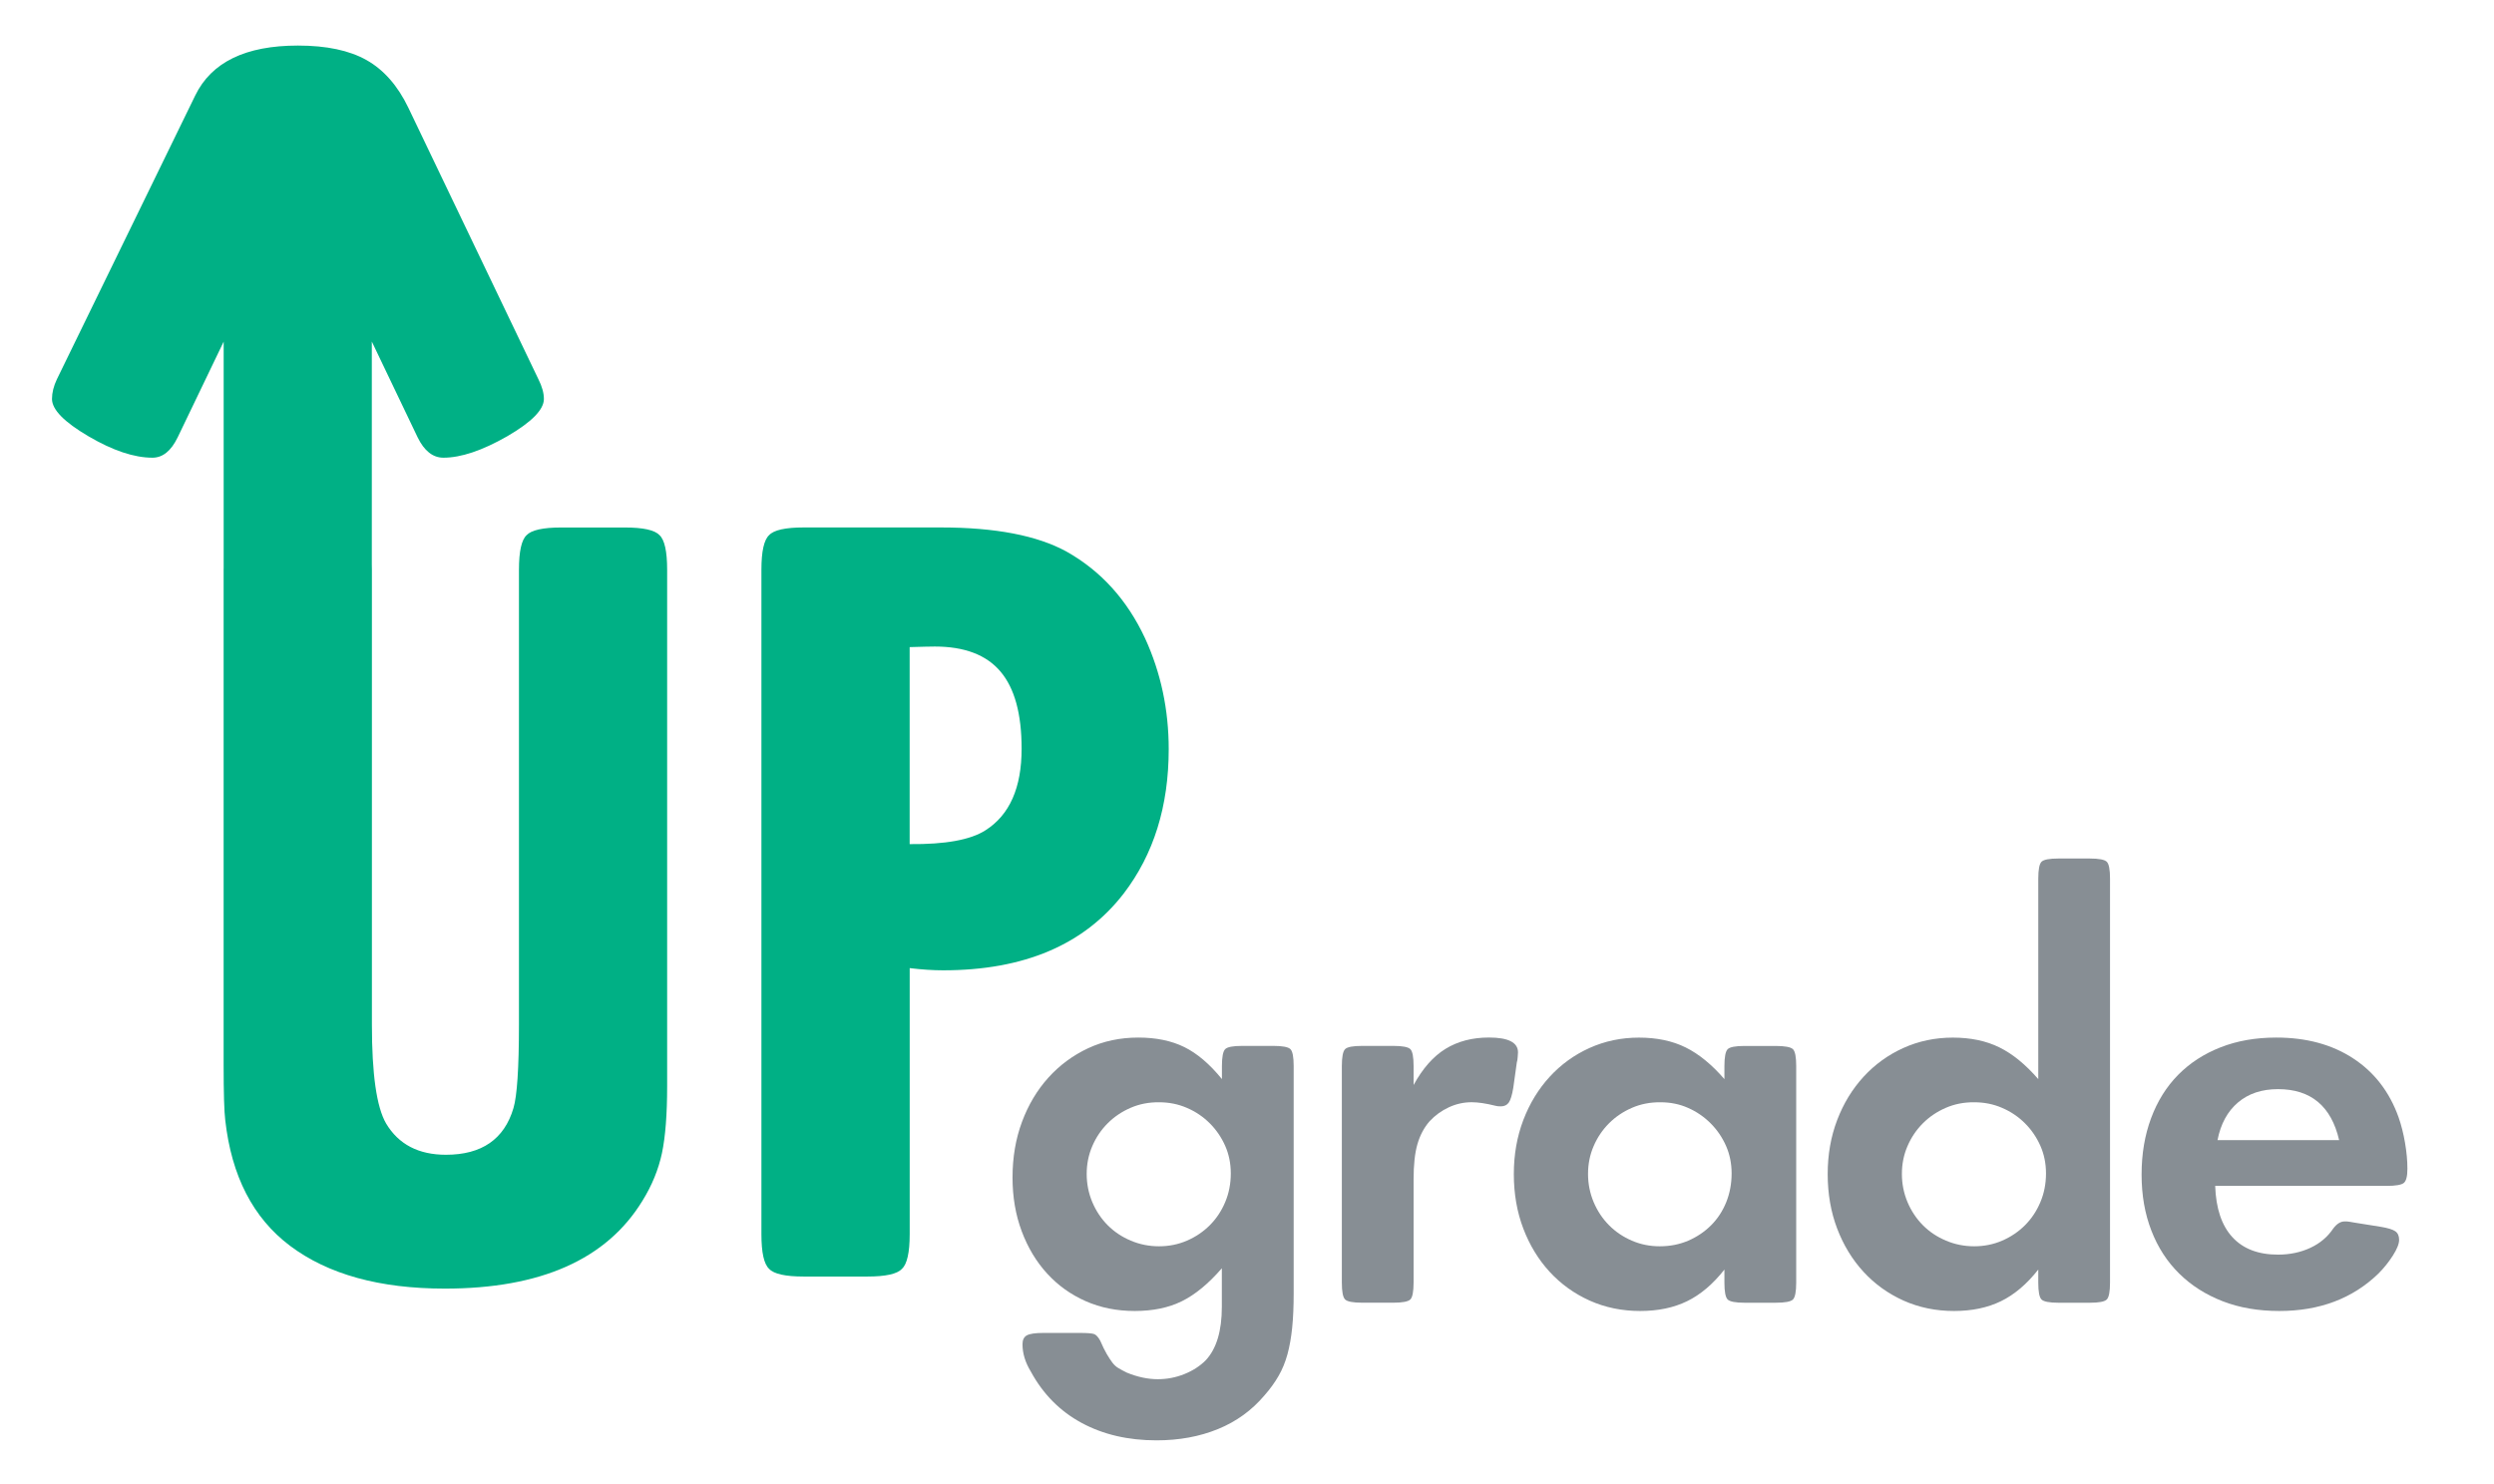
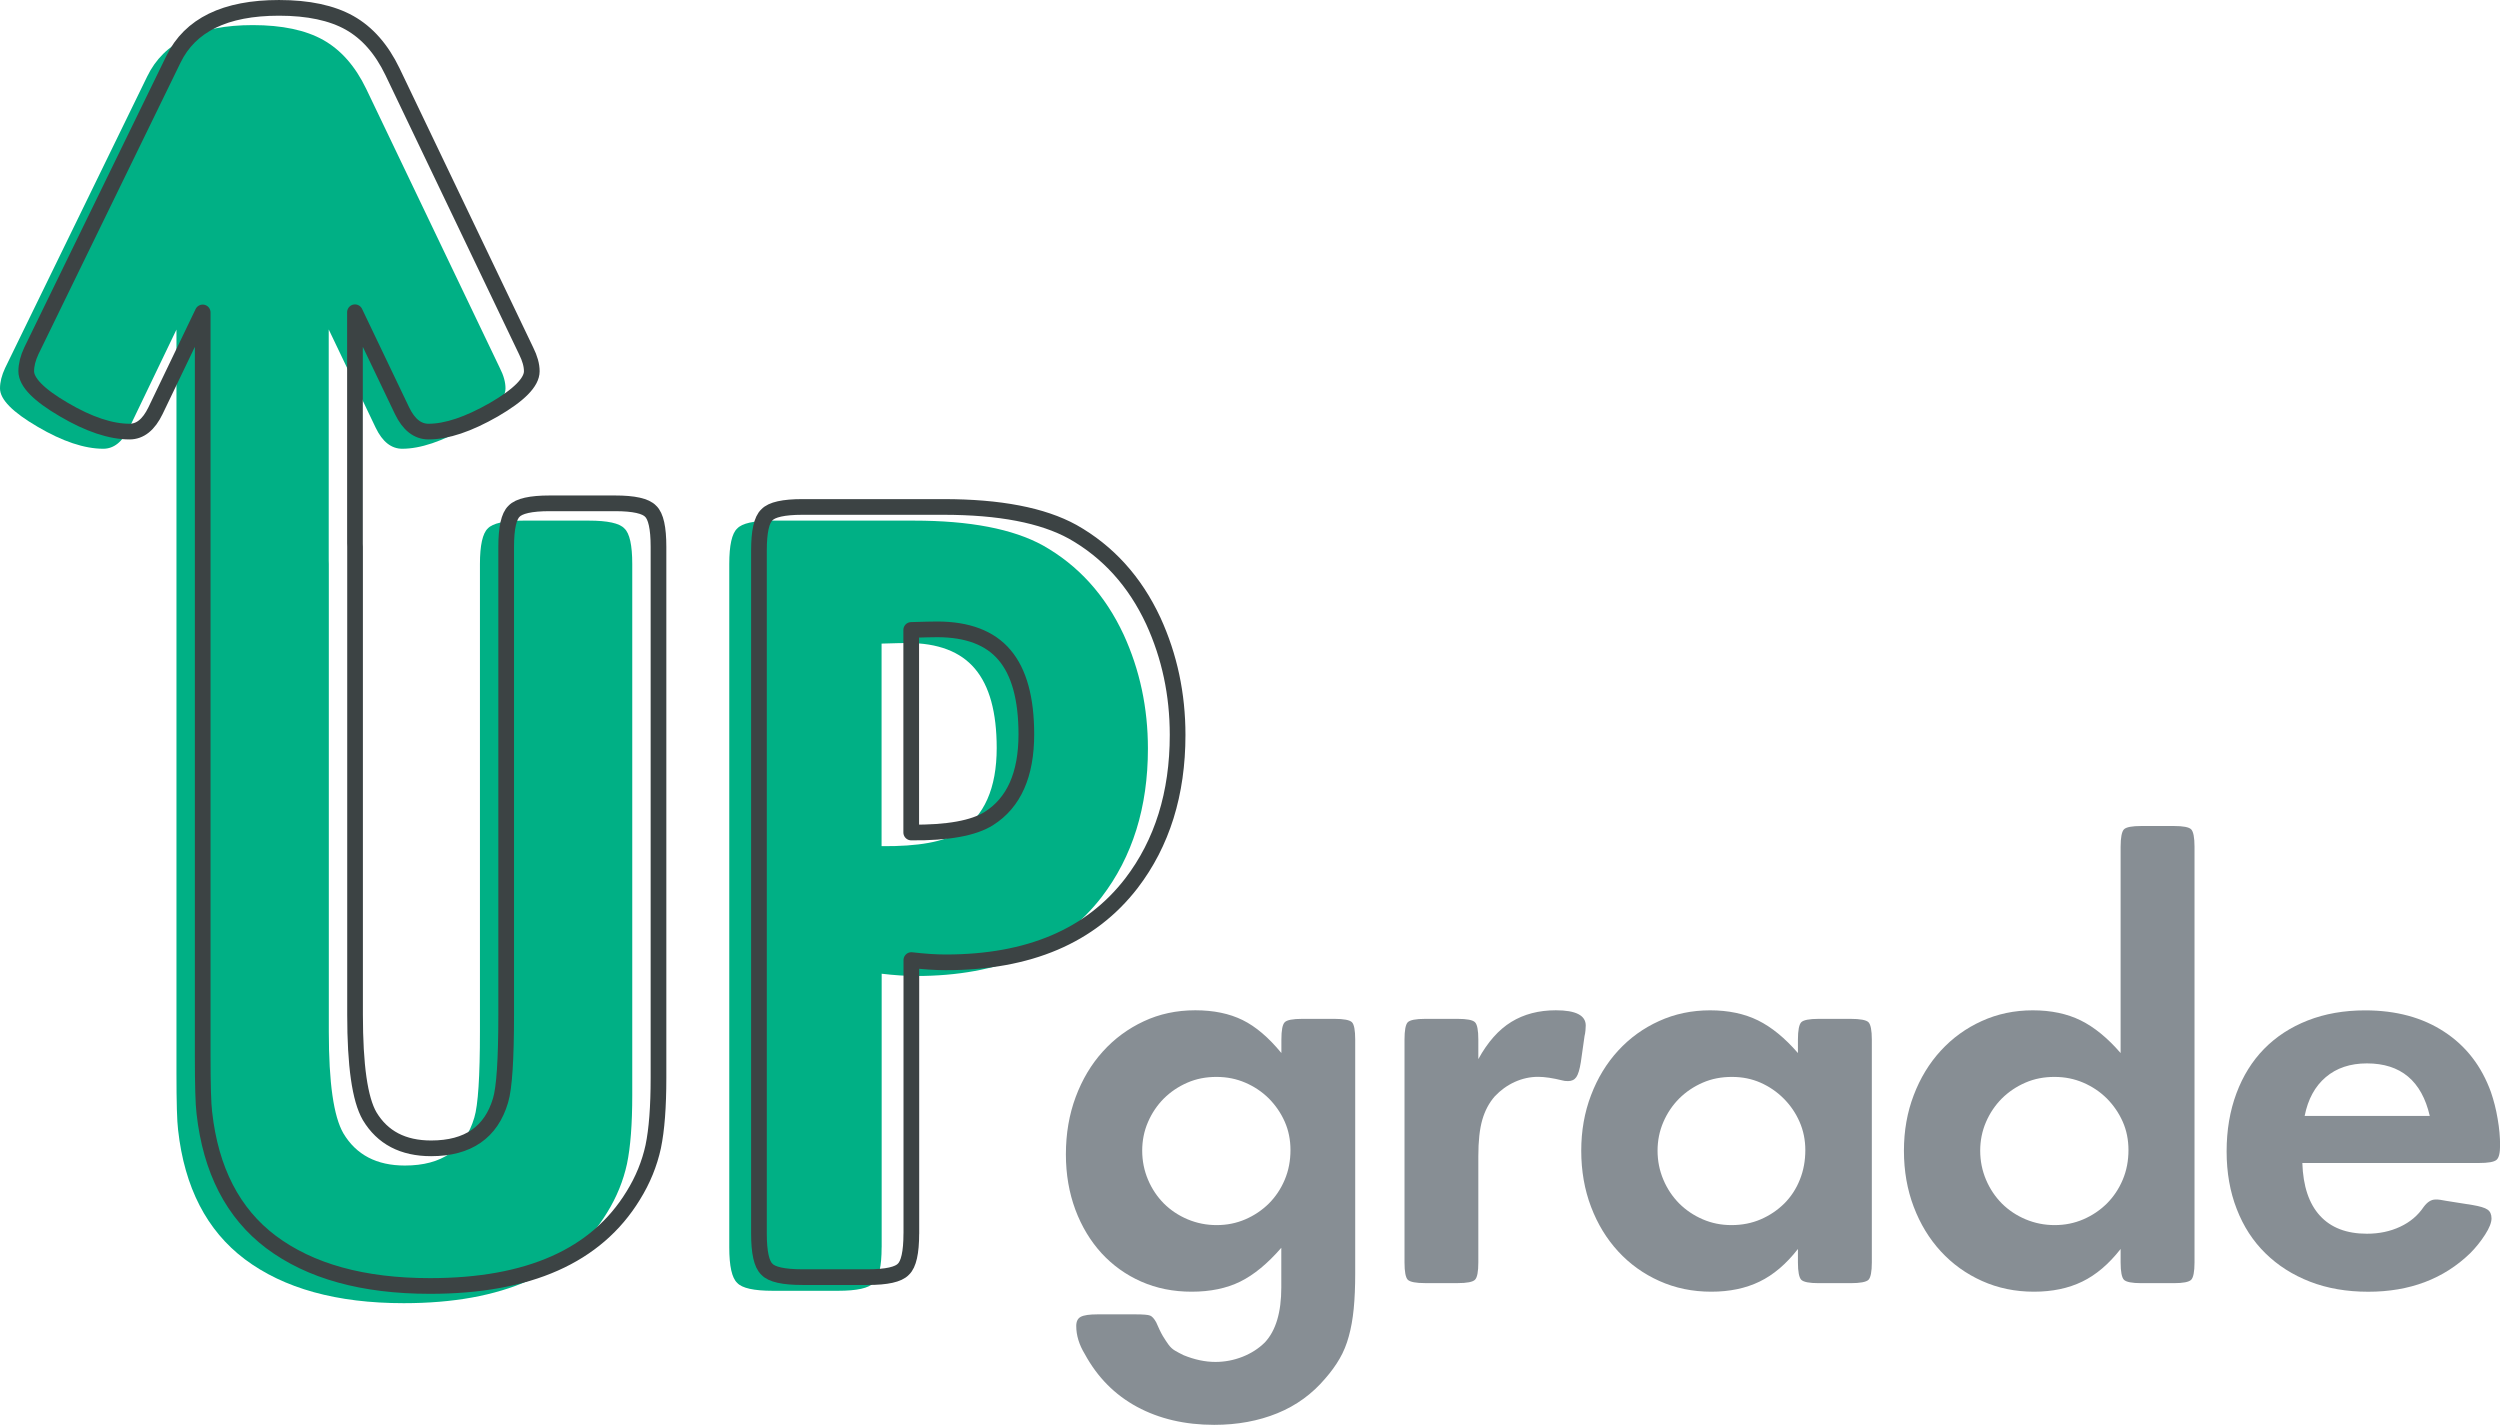
- <svg xmlns="http://www.w3.org/2000/svg" enable-background="new 0 0 568 338" viewBox="0 0 568 338">
-   <g fill="#878e94">
-     <path d="m269.17 296.43c-3.02 1.49-6.6 2.23-10.74 2.23-4.05 0-7.77-.74-11.15-2.23s-6.31-3.58-8.78-6.28c-2.48-2.7-4.41-5.92-5.81-9.66s-2.09-7.82-2.09-12.23c0-4.59.72-8.83 2.16-12.7s3.45-7.23 6.01-10.07c2.57-2.84 5.59-5.07 9.05-6.69 3.47-1.62 7.27-2.43 11.42-2.43 4.05 0 7.54.72 10.47 2.16s5.79 3.87 8.58 7.3v-2.97c0-2.07.25-3.36.74-3.85.5-.5 1.78-.74 3.85-.74h7.16c2.07 0 3.36.25 3.85.74.5.5.74 1.78.74 3.85v51.76c0 2.97-.11 5.59-.34 7.84s-.59 4.28-1.08 6.08c-.5 1.8-1.17 3.45-2.03 4.93-.86 1.49-1.91 2.95-3.18 4.39-2.88 3.42-6.42 5.99-10.61 7.7s-8.85 2.57-13.99 2.57c-6.49 0-12.18-1.33-17.09-3.99s-8.76-6.55-11.55-11.69c-1.26-2.07-1.89-4.14-1.89-6.22 0-.99.34-1.67 1.01-2.03.68-.36 1.91-.54 3.72-.54h8.38c1.71 0 2.79.09 3.24.27s.9.68 1.35 1.49c.54 1.26 1.04 2.27 1.49 3.04s.88 1.42 1.28 1.96c.41.54.88.97 1.42 1.28.54.32 1.17.65 1.89 1.01 2.43.99 4.77 1.49 7.03 1.49 2.07 0 4.08-.38 6.01-1.15 1.94-.77 3.58-1.82 4.93-3.18 2.43-2.61 3.65-6.67 3.65-12.16v-8.78c-3.04 3.51-6.08 6.01-9.1 7.5zm-11.69-44.05c-1.98.86-3.72 2.03-5.2 3.51-1.49 1.49-2.66 3.22-3.51 5.2s-1.28 4.1-1.28 6.35.43 4.39 1.28 6.42c.86 2.03 2.03 3.78 3.51 5.27 1.49 1.49 3.24 2.66 5.27 3.51 2.03.86 4.17 1.28 6.42 1.28s4.37-.43 6.35-1.28c1.98-.86 3.72-2.03 5.2-3.51 1.49-1.49 2.66-3.24 3.51-5.27.86-2.03 1.28-4.21 1.28-6.55 0-2.25-.43-4.35-1.28-6.28-.86-1.94-2.03-3.65-3.51-5.13-1.49-1.49-3.22-2.66-5.2-3.51-1.98-.86-4.1-1.28-6.35-1.28-2.35-.02-4.51.41-6.49 1.27z" />
-     <path d="m329.23 238.93c2.79-1.71 6.08-2.57 9.87-2.57 4.41 0 6.62 1.13 6.62 3.38 0 .18-.02.54-.07 1.08-.04.54-.11.95-.2 1.22l-.81 5.81c-.27 1.62-.61 2.73-1.01 3.31-.41.59-1.01.88-1.82.88-.54 0-.95-.04-1.22-.13-2.16-.54-3.96-.81-5.41-.81-1.8 0-3.54.38-5.2 1.15-1.67.77-3.13 1.83-4.39 3.18-1.26 1.44-2.18 3.18-2.77 5.2-.59 2.03-.88 4.71-.88 8.04v23.51c0 2.07-.25 3.36-.74 3.85s-1.78.74-3.85.74h-7.16c-2.07 0-3.36-.25-3.85-.74-.5-.5-.74-1.78-.74-3.85v-49.32c0-2.07.25-3.36.74-3.85.5-.5 1.78-.74 3.85-.74h7.16c2.07 0 3.36.25 3.85.74.5.5.74 1.78.74 3.85v4.32c2.07-3.79 4.5-6.54 7.29-8.25z" />
-     <path d="m384.23 296.43c-3.06 1.49-6.62 2.23-10.68 2.23-4.14 0-7.97-.79-11.49-2.36-3.51-1.58-6.55-3.76-9.12-6.55s-4.57-6.08-6.01-9.86-2.16-7.93-2.16-12.43c0-4.42.72-8.51 2.16-12.3 1.44-3.78 3.45-7.07 6.01-9.86s5.58-4.98 9.05-6.55 7.23-2.37 11.28-2.37 7.59.74 10.61 2.23 5.97 3.9 8.85 7.23v-2.97c0-2.07.25-3.36.74-3.85.5-.5 1.78-.74 3.85-.74h7.03c2.16 0 3.49.25 3.99.74.5.5.74 1.78.74 3.85v49.32c0 2.07-.25 3.36-.74 3.85-.5.5-1.83.74-3.99.74h-7.03c-2.07 0-3.36-.25-3.85-.74-.5-.5-.74-1.78-.74-3.85v-2.97c-2.6 3.31-5.44 5.72-8.5 7.21zm-12.57-44.05c-1.98.86-3.72 2.03-5.2 3.51-1.49 1.49-2.66 3.22-3.51 5.2-.86 1.98-1.28 4.1-1.28 6.35s.43 4.39 1.28 6.42c.86 2.03 2.03 3.78 3.51 5.27s3.22 2.66 5.2 3.51c1.98.86 4.1 1.28 6.35 1.28 2.34 0 4.5-.43 6.49-1.28 1.98-.86 3.72-2.03 5.2-3.51s2.63-3.24 3.45-5.27c.81-2.03 1.22-4.21 1.22-6.55 0-2.25-.43-4.35-1.28-6.28-.86-1.94-2.03-3.65-3.51-5.13-1.49-1.49-3.2-2.66-5.13-3.51-1.94-.86-4.03-1.28-6.28-1.28-2.36-.02-4.53.41-6.51 1.27z" />
-     <path d="m455.71 296.43c-3.06 1.49-6.62 2.23-10.68 2.23-4.14 0-7.97-.79-11.49-2.36-3.51-1.58-6.55-3.76-9.12-6.55s-4.57-6.08-6.01-9.86-2.16-7.93-2.16-12.43c0-4.42.72-8.51 2.16-12.3 1.44-3.78 3.45-7.07 6.01-9.86s5.58-4.98 9.05-6.55 7.23-2.37 11.28-2.37 7.59.74 10.61 2.23 5.97 3.9 8.85 7.23v-45.67c0-2.07.25-3.36.74-3.85.5-.5 1.78-.74 3.85-.74h7.16c2.07 0 3.36.25 3.85.74.5.5.74 1.78.74 3.85v92.02c0 2.07-.25 3.36-.74 3.85-.5.5-1.78.74-3.85.74h-7.16c-2.07 0-3.36-.25-3.85-.74-.5-.5-.74-1.78-.74-3.85v-2.97c-2.6 3.31-5.44 5.72-8.5 7.21zm-12.57-44.05c-1.98.86-3.72 2.03-5.2 3.51-1.49 1.49-2.66 3.22-3.51 5.2-.86 1.98-1.28 4.1-1.28 6.35s.43 4.39 1.28 6.42c.86 2.03 2.03 3.78 3.51 5.27s3.24 2.66 5.27 3.51c2.03.86 4.17 1.28 6.42 1.28s4.37-.43 6.35-1.28c1.98-.86 3.72-2.03 5.2-3.51s2.66-3.24 3.51-5.27c.86-2.03 1.28-4.21 1.28-6.55 0-2.25-.43-4.35-1.28-6.28-.86-1.94-2.03-3.65-3.51-5.13-1.49-1.49-3.22-2.66-5.2-3.51-1.98-.86-4.1-1.28-6.35-1.28-2.34-.02-4.51.41-6.49 1.27z" />
-     <path d="m508.41 281.83c2.43 2.66 5.9 3.99 10.4 3.99 2.7 0 5.16-.52 7.37-1.55s3.94-2.5 5.2-4.39c.81-1.08 1.67-1.62 2.57-1.62h.54c.18 0 .77.09 1.76.27l5.95.95c1.62.27 2.73.61 3.31 1.01.59.41.88 1.06.88 1.96s-.47 2.09-1.42 3.58-2.05 2.86-3.31 4.12c-5.86 5.67-13.38 8.51-22.57 8.51-4.77 0-9.08-.74-12.91-2.23s-7.12-3.58-9.86-6.28c-2.75-2.7-4.87-5.97-6.35-9.8-1.49-3.83-2.23-8.08-2.23-12.77s.72-8.96 2.16-12.84c1.44-3.87 3.49-7.16 6.15-9.86s5.88-4.8 9.66-6.28c3.78-1.49 8.02-2.23 12.7-2.23 6.85 0 12.68 1.58 17.5 4.73s8.27 7.61 10.34 13.38c.63 1.8 1.13 3.76 1.49 5.88s.54 4.08.54 5.88c0 1.71-.27 2.79-.81 3.24s-1.85.68-3.92.68h-39.05c.17 5.12 1.48 9.02 3.91 11.67zm10.4-33.71c-3.69 0-6.73 1.01-9.12 3.04s-3.94 4.89-4.66 8.58h27.7c-1.8-7.75-6.44-11.62-13.92-11.62z" />
+ <svg xmlns="http://www.w3.org/2000/svg" version="1.1" id="Layer_1" x="0px" y="0px" viewBox="0 0 550.69 313.84" style="enable-background:new 0 0 550.69 313.84;" xml:space="preserve">
+   <style type="text/css">
+ 	.st0{fill:#878E94;}
+ 	.st1{fill:#00B085;}
+ 	.st2{fill:none;stroke:#3C4344;stroke-width:3.456;stroke-linecap:round;stroke-linejoin:round;stroke-miterlimit:10;}
+ </style>
+   <g>
+     <g>
+       <g>
+         <path class="st0" d="M273.19,282.31c-3.01,1.48-6.58,2.22-10.71,2.22c-4.03,0-7.71-0.74-11.08-2.22     c-3.36-1.48-6.28-3.57-8.75-6.25c-2.45-2.69-4.39-5.89-5.78-9.61c-1.38-3.73-2.08-7.78-2.08-12.17c0-4.57,0.72-8.78,2.16-12.64     s3.42-7.19,5.98-10.02c2.55-2.83,5.56-5.04,9.01-6.65c3.44-1.62,7.23-2.43,11.36-2.43c4.03,0,7.51,0.72,10.43,2.16     c2.9,1.43,5.74,3.86,8.53,7.26V229c0-2.06,0.24-3.34,0.74-3.83c0.48-0.49,1.77-0.74,3.83-0.74h7.12c2.06,0,3.35,0.25,3.85,0.74     c0.48,0.49,0.72,1.77,0.72,3.83v51.5c0,2.96-0.11,5.56-0.33,7.8s-0.58,4.26-1.08,6.05c-0.48,1.79-1.15,3.43-2.01,4.91     c-0.85,1.48-1.91,2.94-3.16,4.37c-2.88,3.41-6.39,5.97-10.56,7.67c-4.16,1.7-8.81,2.56-13.92,2.56c-6.45,0-12.12-1.33-17.01-3.97     c-4.89-2.65-8.72-6.52-11.5-11.63c-1.25-2.05-1.88-4.12-1.88-6.18c0-0.99,0.33-1.66,1-2.02c0.69-0.36,1.91-0.54,3.7-0.54h8.34     c1.71,0,2.77,0.09,3.23,0.27c0.45,0.18,0.89,0.67,1.34,1.48c0.54,1.25,1.02,2.27,1.47,3.03c0.46,0.76,0.89,1.4,1.28,1.94     c0.41,0.54,0.87,0.97,1.41,1.28c0.54,0.32,1.17,0.65,1.88,1c2.43,0.99,4.76,1.48,7.01,1.48c2.06,0,4.05-0.38,5.98-1.14     c1.91-0.76,3.55-1.81,4.91-3.16c2.42-2.59,3.62-6.63,3.62-12.1v-8.74C279.21,278.35,276.18,280.84,273.19,282.31z M261.56,238.48     c-1.97,0.85-3.7,2.02-5.19,3.49c-1.47,1.48-2.64,3.21-3.49,5.18c-0.86,1.97-1.28,4.08-1.28,6.32s0.43,4.38,1.28,6.39     c0.85,2.02,2.03,3.76,3.49,5.24c1.49,1.48,3.23,2.64,5.24,3.49c2.03,0.85,4.16,1.27,6.39,1.27c2.25,0,4.35-0.42,6.32-1.27     c1.97-0.85,3.7-2.02,5.19-3.49c1.47-1.48,2.64-3.22,3.49-5.24s1.26-4.19,1.26-6.52c0-2.24-0.41-4.33-1.26-6.25     c-0.85-1.92-2.03-3.63-3.49-5.11c-1.49-1.48-3.22-2.64-5.19-3.49s-4.07-1.27-6.32-1.27     C265.68,237.21,263.53,237.62,261.56,238.48z" />
+         <path class="st0" d="M332.91,225.1c2.77-1.7,6.04-2.56,9.81-2.56c4.39,0,6.58,1.12,6.58,3.36c0,0.18-0.02,0.54-0.06,1.08     c-0.06,0.54-0.11,0.94-0.2,1.21l-0.82,5.78c-0.26,1.62-0.59,2.71-1,3.3c-0.41,0.58-1,0.87-1.82,0.87c-0.54,0-0.93-0.05-1.21-0.14     c-2.14-0.53-3.94-0.8-5.37-0.8c-1.8,0-3.51,0.38-5.19,1.14c-1.65,0.76-3.1,1.81-4.37,3.16c-1.25,1.43-2.17,3.16-2.75,5.18     c-0.58,2.02-0.87,4.68-0.87,8v23.39c0,2.06-0.24,3.34-0.74,3.83c-0.48,0.49-1.77,0.74-3.83,0.74h-7.12     c-2.06,0-3.35-0.25-3.85-0.74c-0.48-0.49-0.72-1.77-0.72-3.83V229c0-2.06,0.24-3.34,0.72-3.83c0.5-0.49,1.78-0.74,3.85-0.74h7.12     c2.06,0,3.35,0.25,3.83,0.74c0.5,0.49,0.74,1.77,0.74,3.83v4.3C327.7,229.54,330.12,226.81,332.91,225.1z" />
+         <path class="st0" d="M387.58,282.31c-3.05,1.48-6.6,2.22-10.63,2.22c-4.13,0-7.94-0.79-11.43-2.36     c-3.49-1.56-6.52-3.74-9.07-6.51c-2.56-2.78-4.55-6.05-5.98-9.82c-1.43-3.76-2.16-7.88-2.16-12.37c0-4.39,0.72-8.47,2.16-12.23     c1.43-3.76,3.42-7.04,5.98-9.82c2.55-2.78,5.56-4.95,9.01-6.51c3.44-1.57,7.19-2.36,11.23-2.36s7.55,0.74,10.56,2.22     c2.99,1.48,5.93,3.88,8.79,7.19V229c0-2.06,0.26-3.34,0.74-3.83c0.5-0.49,1.77-0.74,3.83-0.74h7.01c2.14,0,3.46,0.25,3.96,0.74     c0.48,0.49,0.74,1.77,0.74,3.83v49.08c0,2.06-0.26,3.34-0.74,3.83c-0.5,0.49-1.82,0.74-3.96,0.74h-7.01     c-2.06,0-3.33-0.25-3.83-0.74c-0.48-0.49-0.74-1.77-0.74-3.83v-2.96C393.46,278.44,390.63,280.84,387.58,282.31z M375.08,238.48     c-1.97,0.85-3.7,2.02-5.19,3.49c-1.47,1.48-2.64,3.21-3.49,5.18c-0.85,1.97-1.28,4.08-1.28,6.32s0.43,4.38,1.28,6.39     c0.85,2.02,2.03,3.76,3.49,5.24c1.49,1.48,3.22,2.64,5.19,3.49c1.97,0.85,4.07,1.27,6.32,1.27c2.32,0,4.48-0.42,6.45-1.27     c1.97-0.85,3.7-2.02,5.19-3.49c1.47-1.48,2.62-3.22,3.42-5.24c0.82-2.02,1.21-4.19,1.21-6.52c0-2.24-0.43-4.33-1.28-6.25     c-0.84-1.92-2.01-3.63-3.49-5.11c-1.47-1.48-3.18-2.64-5.09-3.49c-1.93-0.85-4.01-1.27-6.26-1.27     C379.2,237.21,377.05,237.62,375.08,238.48z" />
+         <path class="st0" d="M458.66,282.31c-3.05,1.48-6.6,2.22-10.63,2.22c-4.13,0-7.94-0.79-11.43-2.36     c-3.49-1.56-6.52-3.74-9.07-6.51c-2.56-2.78-4.55-6.05-5.98-9.82c-1.43-3.76-2.16-7.88-2.16-12.37c0-4.39,0.72-8.47,2.16-12.23     c1.43-3.76,3.42-7.04,5.98-9.82c2.55-2.78,5.56-4.95,9.01-6.51c3.44-1.57,7.19-2.36,11.23-2.36s7.55,0.74,10.56,2.22     c2.99,1.48,5.93,3.88,8.79,7.19v-45.44c0-2.06,0.26-3.34,0.74-3.84c0.5-0.49,1.77-0.73,3.83-0.73h7.14     c2.06,0,3.33,0.24,3.83,0.73c0.48,0.5,0.74,1.77,0.74,3.84v91.56c0,2.06-0.26,3.34-0.74,3.83c-0.5,0.49-1.77,0.74-3.83,0.74     h-7.14c-2.06,0-3.33-0.25-3.83-0.74c-0.48-0.49-0.74-1.77-0.74-3.83v-2.96C464.53,278.44,461.7,280.84,458.66,282.31z      M446.15,238.48c-1.97,0.85-3.7,2.02-5.19,3.49c-1.47,1.48-2.64,3.21-3.49,5.18c-0.85,1.97-1.28,4.08-1.28,6.32     s0.43,4.38,1.28,6.39s2.03,3.76,3.49,5.24c1.49,1.48,3.23,2.64,5.24,3.49c2.03,0.85,4.16,1.27,6.39,1.27     c2.25,0,4.35-0.42,6.32-1.27c1.97-0.85,3.7-2.02,5.19-3.49c1.47-1.48,2.64-3.22,3.49-5.24c0.85-2.02,1.26-4.19,1.26-6.52     c0-2.24-0.41-4.33-1.26-6.25c-0.85-1.92-2.03-3.63-3.49-5.11c-1.49-1.48-3.22-2.64-5.19-3.49c-1.97-0.85-4.07-1.27-6.32-1.27     C450.27,237.21,448.12,237.62,446.15,238.48z" />
+         <path class="st0" d="M511.03,267.79c2.42,2.65,5.87,3.97,10.35,3.97c2.69,0,5.13-0.51,7.32-1.54c2.21-1.03,3.92-2.49,5.19-4.38     c0.8-1.07,1.65-1.61,2.55-1.61h0.54c0.19,0,0.76,0.08,1.75,0.27l5.93,0.94c1.6,0.27,2.71,0.6,3.29,1.01     c0.58,0.4,0.87,1.05,0.87,1.94c0,0.9-0.46,2.09-1.41,3.57c-0.95,1.48-2.04,2.84-3.29,4.1c-5.84,5.65-13.31,8.48-22.45,8.48     c-4.76,0-9.03-0.74-12.84-2.22c-3.81-1.48-7.08-3.57-9.81-6.25c-2.75-2.69-4.85-5.94-6.32-9.75c-1.49-3.81-2.23-8.05-2.23-12.7     c0-4.66,0.72-8.92,2.16-12.78s3.48-7.13,6.11-9.81c2.64-2.69,5.85-4.78,9.61-6.25c3.77-1.48,7.99-2.22,12.64-2.22     c6.82,0,12.62,1.57,17.41,4.71c4.8,3.13,8.23,7.57,10.3,13.31c0.61,1.79,1.12,3.74,1.47,5.85c0.37,2.1,0.54,4.05,0.54,5.85     c0,1.7-0.26,2.78-0.8,3.22c-0.54,0.46-1.84,0.68-3.9,0.68h-38.86C507.31,261.27,508.61,265.15,511.03,267.79z M521.38,234.24     c-3.68,0-6.69,1.01-9.07,3.03c-2.38,2.02-3.92,4.86-4.65,8.54h27.56C533.44,238.1,528.82,234.24,521.38,234.24z" />
+       </g>
+     </g>
+     <path class="st1" d="M139.27,124.24V241.2c0,6.38-0.38,11.44-1.16,15.17c-0.81,3.72-2.26,7.33-4.42,10.8   c-8.11,13.26-23.04,19.89-44.74,19.89c-14.76,0-26.42-3.23-35.05-9.7c-8.36-6.31-13.26-15.8-14.67-28.46   c-0.24-1.9-0.36-6.08-0.36-12.56V72.6l-10.4,21.65c-1.49,3.08-3.39,4.6-5.72,4.6c-4.13,0-8.97-1.61-14.46-4.84   C2.75,90.78,0,87.97,0,85.56c0-1.4,0.38-2.9,1.12-4.48l31.31-64.25c3.66-7.55,11.39-11.3,23.24-11.3c6.46,0,11.63,1.09,15.54,3.28   c3.89,2.19,7.05,5.77,9.45,10.75l29.45,61.52c0.85,1.66,1.24,3.15,1.24,4.48c0,2.4-2.77,5.22-8.33,8.45   c-5.62,3.23-10.44,4.84-14.41,4.84c-2.4,0-4.35-1.52-5.84-4.6L72.41,72.57v50.91c0.02,0.26,0.02,0.5,0.02,0.76v103.05   c0,11.18,1.05,18.63,3.21,22.36c2.83,4.74,7.34,7.09,13.55,7.09c8.12,0,13.22-3.53,15.29-10.56c0.83-2.73,1.24-9.04,1.24-18.89   V124.24c0-4.13,0.59-6.76,1.73-7.83c1.09-1.16,3.7-1.73,7.85-1.73h14.41c4.13,0,6.76,0.57,7.83,1.73   C138.7,117.48,139.27,120.11,139.27,124.24z" />
+     <path class="st1" d="M194.2,274.76c0,4.14-0.59,6.76-1.75,7.83c-1.08,1.16-3.7,1.74-7.82,1.74h-14.42c-4.14,0-6.77-0.58-7.82-1.74   c-1.17-1.08-1.75-3.69-1.75-7.83V124.25c0-4.14,0.58-6.76,1.75-7.83c1.06-1.15,3.68-1.74,7.82-1.74h31.08   c12.34,0,21.82,1.82,28.45,5.47c7.79,4.39,13.72,10.94,17.77,19.64c3.57,7.79,5.35,16.16,5.35,25.11c0,12.93-3.4,23.82-10.18,32.68   c-8.96,11.61-22.58,17.41-40.91,17.41c-2.23,0-4.76-0.17-7.56-0.5V274.76z M211.34,183.28c5.48-3.48,8.21-9.66,8.21-18.52   c0-7.87-1.6-13.69-4.8-17.46c-3.18-3.77-8.14-5.66-14.85-5.66c-1.08,0-2.97,0.05-5.71,0.13v44.62   C202.23,186.47,207.96,185.44,211.34,183.28z" />
+     <g>
+       <path class="st2" d="M145.05,120.45v116.96c0,6.38-0.38,11.42-1.16,15.17c-0.81,3.72-2.26,7.33-4.42,10.8    c-8.11,13.26-23.04,19.89-44.74,19.89c-14.76,0-26.42-3.23-35.05-9.7c-8.36-6.31-13.26-15.8-14.67-28.46    c-0.24-1.9-0.36-6.08-0.36-12.56V68.82l-10.4,21.65c-1.49,3.08-3.39,4.6-5.72,4.6c-4.13,0-8.97-1.61-14.46-4.84    C8.53,87,5.78,84.18,5.78,81.78c0-1.4,0.38-2.9,1.12-4.48l31.31-64.25C41.88,5.5,49.61,1.73,61.46,1.73    c6.46,0,11.63,1.11,15.54,3.3c3.89,2.19,7.05,5.77,9.45,10.75L115.9,77.3c0.83,1.66,1.24,3.15,1.24,4.48    c0,2.4-2.77,5.22-8.33,8.45c-5.63,3.23-10.44,4.84-14.41,4.84c-2.4,0-4.36-1.52-5.84-4.6L78.19,68.78v50.91    c0.02,0.24,0.02,0.5,0.02,0.76v103.03c0,11.2,1.05,18.65,3.21,22.38c2.83,4.72,7.34,7.09,13.55,7.09    c8.12,0,13.22-3.53,15.29-10.56c0.83-2.73,1.24-9.04,1.24-18.91V120.45c0-4.15,0.59-6.76,1.73-7.83c1.09-1.16,3.7-1.75,7.85-1.75    h14.41c4.13,0,6.76,0.59,7.83,1.75C144.48,113.7,145.05,116.31,145.05,120.45z" />
+     </g>
+     <path class="st2" d="M200.74,271.75c0,4.14-0.59,6.76-1.75,7.83c-1.08,1.16-3.7,1.74-7.82,1.74h-14.42c-4.14,0-6.77-0.58-7.82-1.74   c-1.17-1.08-1.75-3.69-1.75-7.83V121.24c0-4.14,0.58-6.76,1.75-7.83c1.06-1.15,3.68-1.74,7.82-1.74h31.08   c12.34,0,21.82,1.82,28.45,5.47c7.79,4.39,13.72,10.94,17.77,19.64c3.57,7.79,5.35,16.16,5.35,25.11c0,12.93-3.4,23.82-10.18,32.68   c-8.96,11.61-22.58,17.41-40.91,17.41c-2.23,0-4.76-0.17-7.56-0.5V271.75z M217.87,180.27c5.48-3.48,8.21-9.66,8.21-18.52   c0-7.87-1.6-13.69-4.8-17.46c-3.18-3.77-8.14-5.66-14.85-5.66c-1.08,0-2.97,0.05-5.71,0.13v44.62   C208.77,183.46,214.49,182.43,217.87,180.27z" />
  </g>
-   <path d="m142.31 120.17h-14.49c-4.17 0-6.8.59-7.89 1.75-1.16 1.08-1.74 3.71-1.74 7.88v103.64c0 9.92-.43 16.25-1.25 19-2.09 7.08-7.22 10.63-15.38 10.63-6.24 0-10.79-2.37-13.63-7.13-2.17-3.75-3.23-11.24-3.23-22.5v-103.65c0-.44-.01-.85-.02-1.26v-50.72l10.44 21.83c1.5 3.08 3.46 4.63 5.87 4.63 4 0 8.84-1.63 14.51-4.87 5.59-3.25 8.37-6.08 8.37-8.51 0-1.34-.41-2.83-1.25-4.5l-29.64-61.89c-2.41-5-5.59-8.61-9.5-10.81-3.93-2.21-9.12-3.31-15.63-3.31-11.93 0-19.7 3.79-23.39 11.38l-31.5 64.63c-.75 1.58-1.12 3.08-1.12 4.5 0 2.42 2.77 5.25 8.32 8.51 5.53 3.24 10.39 4.87 14.56 4.87 2.34 0 4.24-1.54 5.74-4.63l10.48-21.81v51.55c0 .14-.01.27-.01.41v112.76c0 6.51.13 10.71.37 12.63 1.42 12.75 6.34 22.29 14.75 28.63 8.67 6.51 20.41 9.75 35.26 9.75 21.83 0 36.85-6.66 45-20 2.17-3.5 3.65-7.12 4.45-10.87.79-3.76 1.18-8.84 1.18-15.25v-117.65c0-4.17-.58-6.8-1.74-7.88-1.09-1.16-3.72-1.74-7.89-1.74z" fill="#00b085" />
-   <path d="m260.79 145.42c-4.08-8.75-10.04-15.34-17.87-19.75-6.67-3.67-16.21-5.51-28.62-5.51h-31.26c-4.17 0-6.8.59-7.87 1.75-1.18 1.08-1.76 3.71-1.76 7.88v151.39c0 4.17.58 6.8 1.76 7.88 1.07 1.17 3.7 1.75 7.87 1.75h14.51c4.15 0 6.79-.58 7.87-1.75 1.16-1.08 1.76-3.71 1.76-7.88v-60.63c2.82.34 5.37.5 7.61.5 18.43 0 32.13-5.83 41.14-17.51 6.82-8.92 10.24-19.87 10.24-32.87 0-9-1.79-17.42-5.38-25.25zm-36.38 43.75c-3.4 2.17-9.16 3.21-17.24 3.13v-44.88c2.75-.08 4.65-.13 5.74-.13 6.75 0 11.74 1.9 14.94 5.69 3.22 3.79 4.82 9.65 4.82 17.56.01 8.92-2.74 15.14-8.26 18.63z" fill="#00b085" />
</svg>
